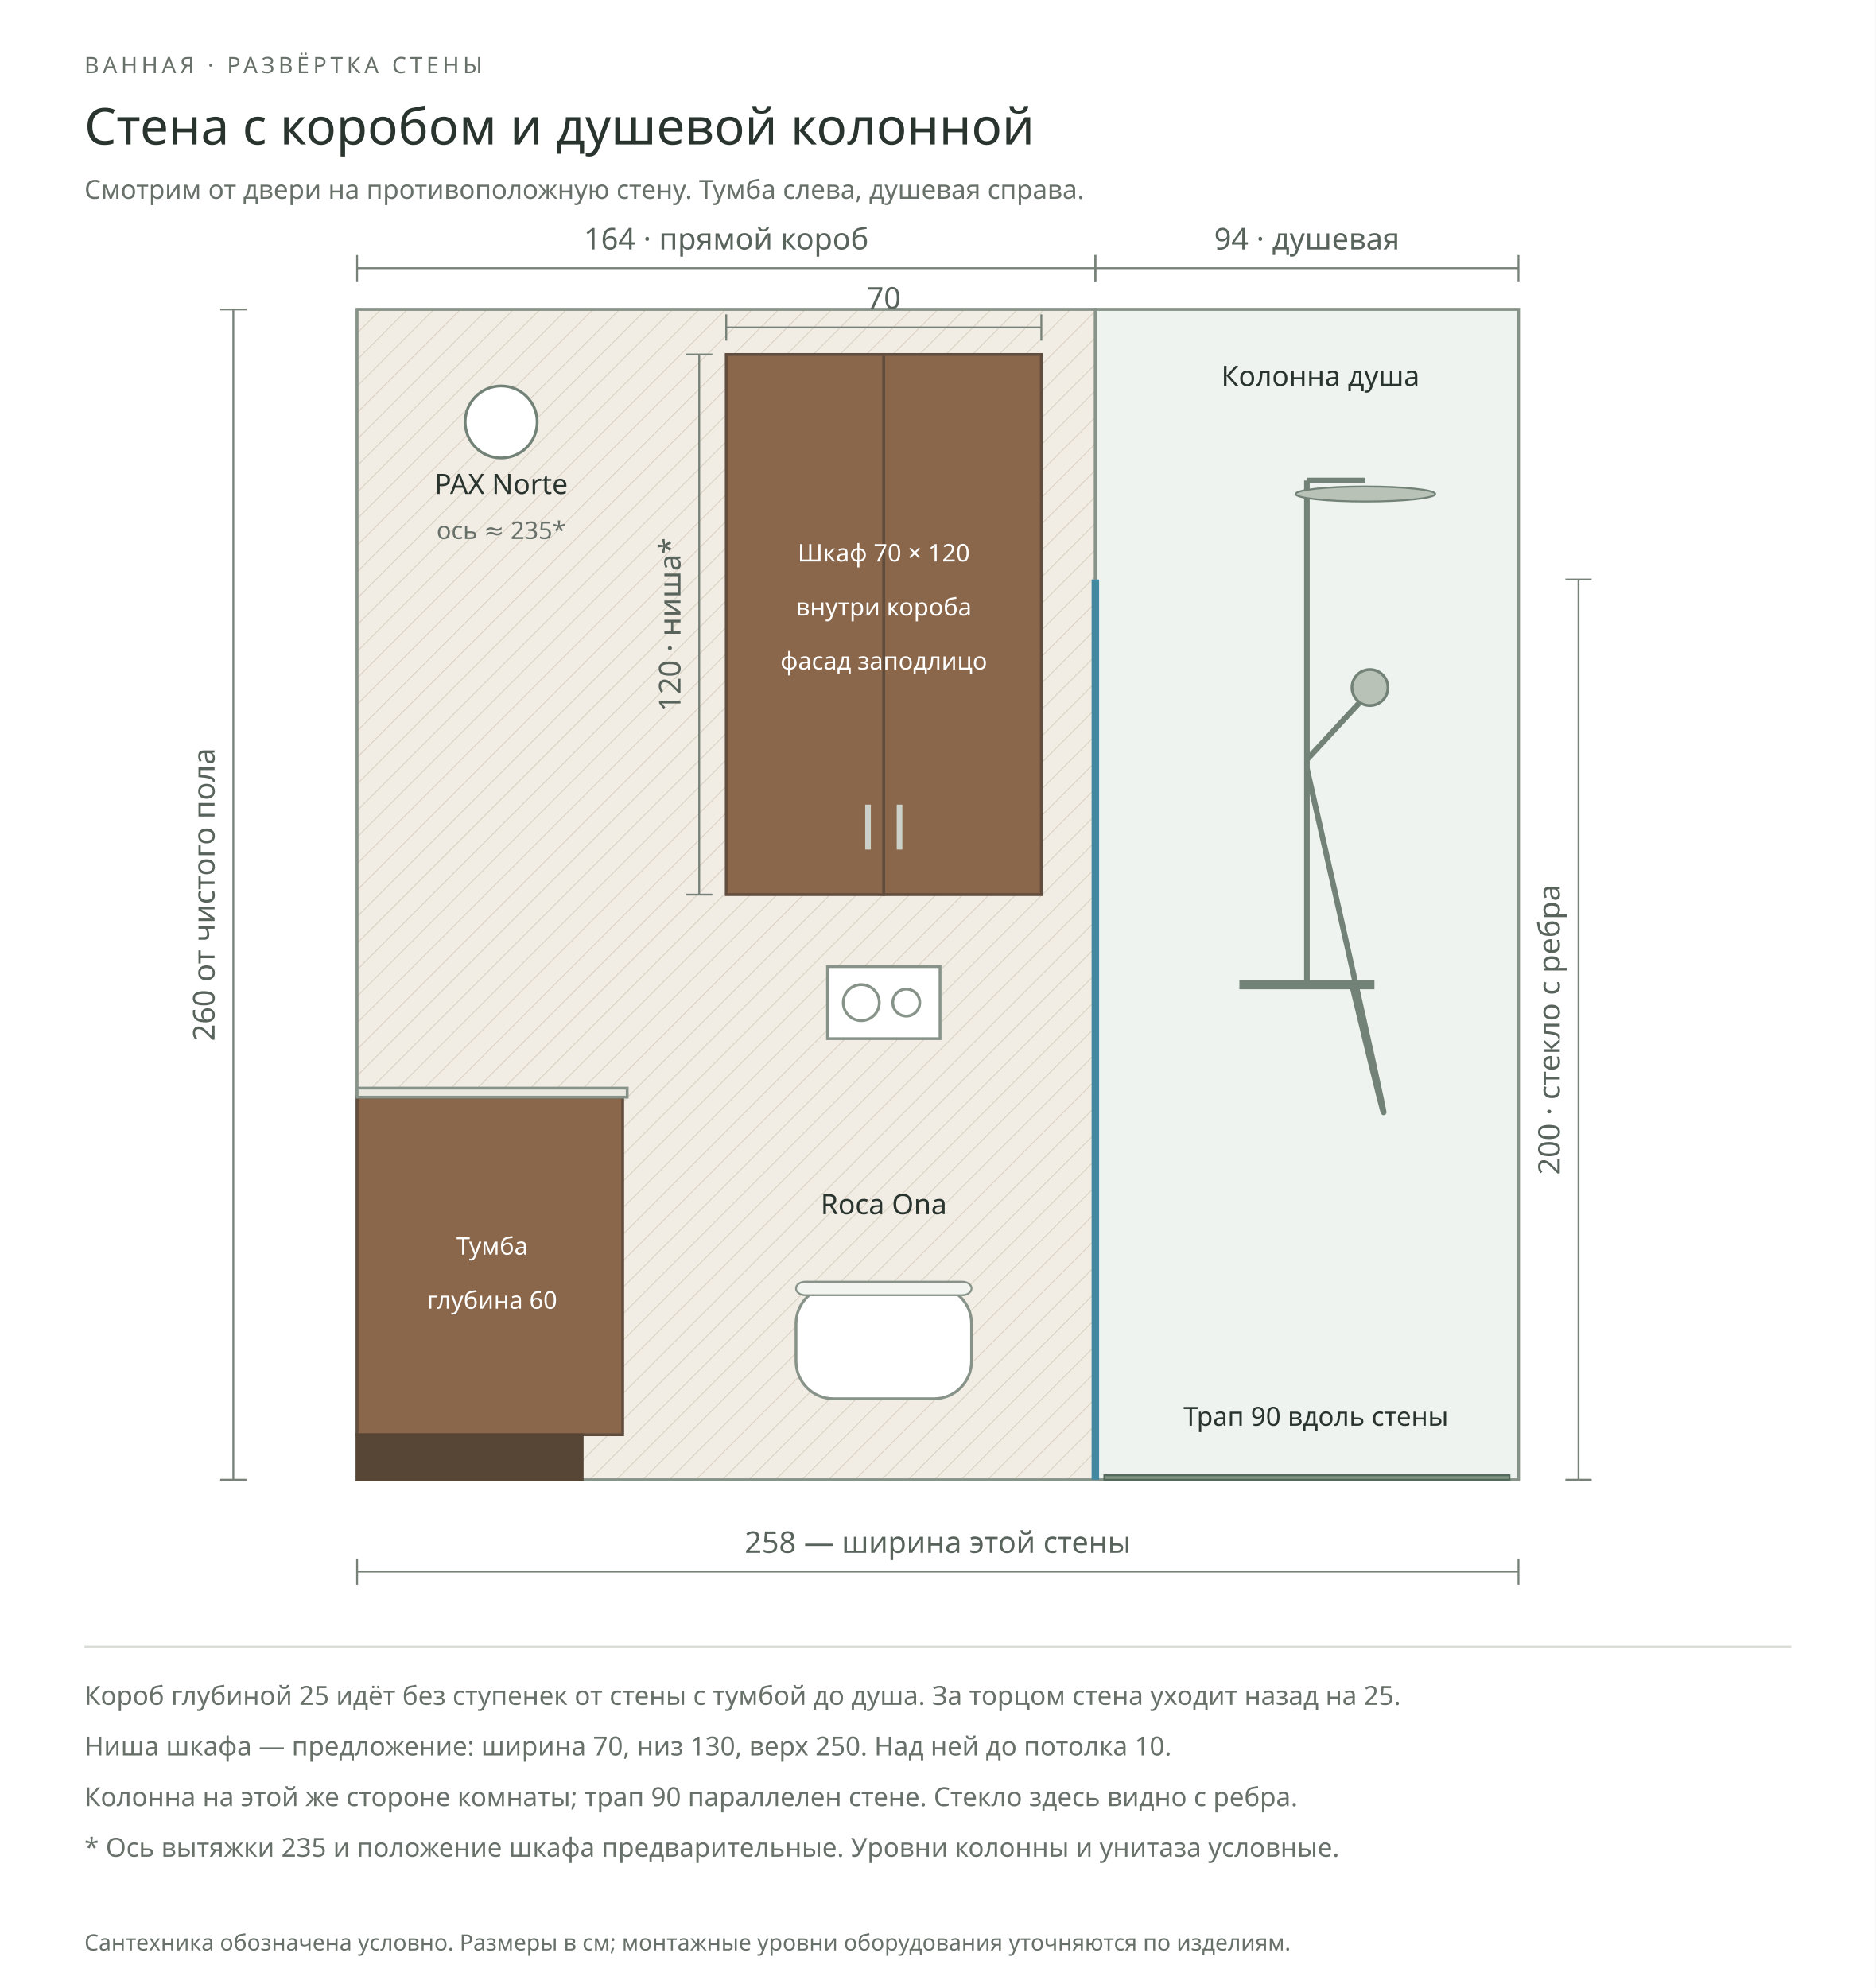
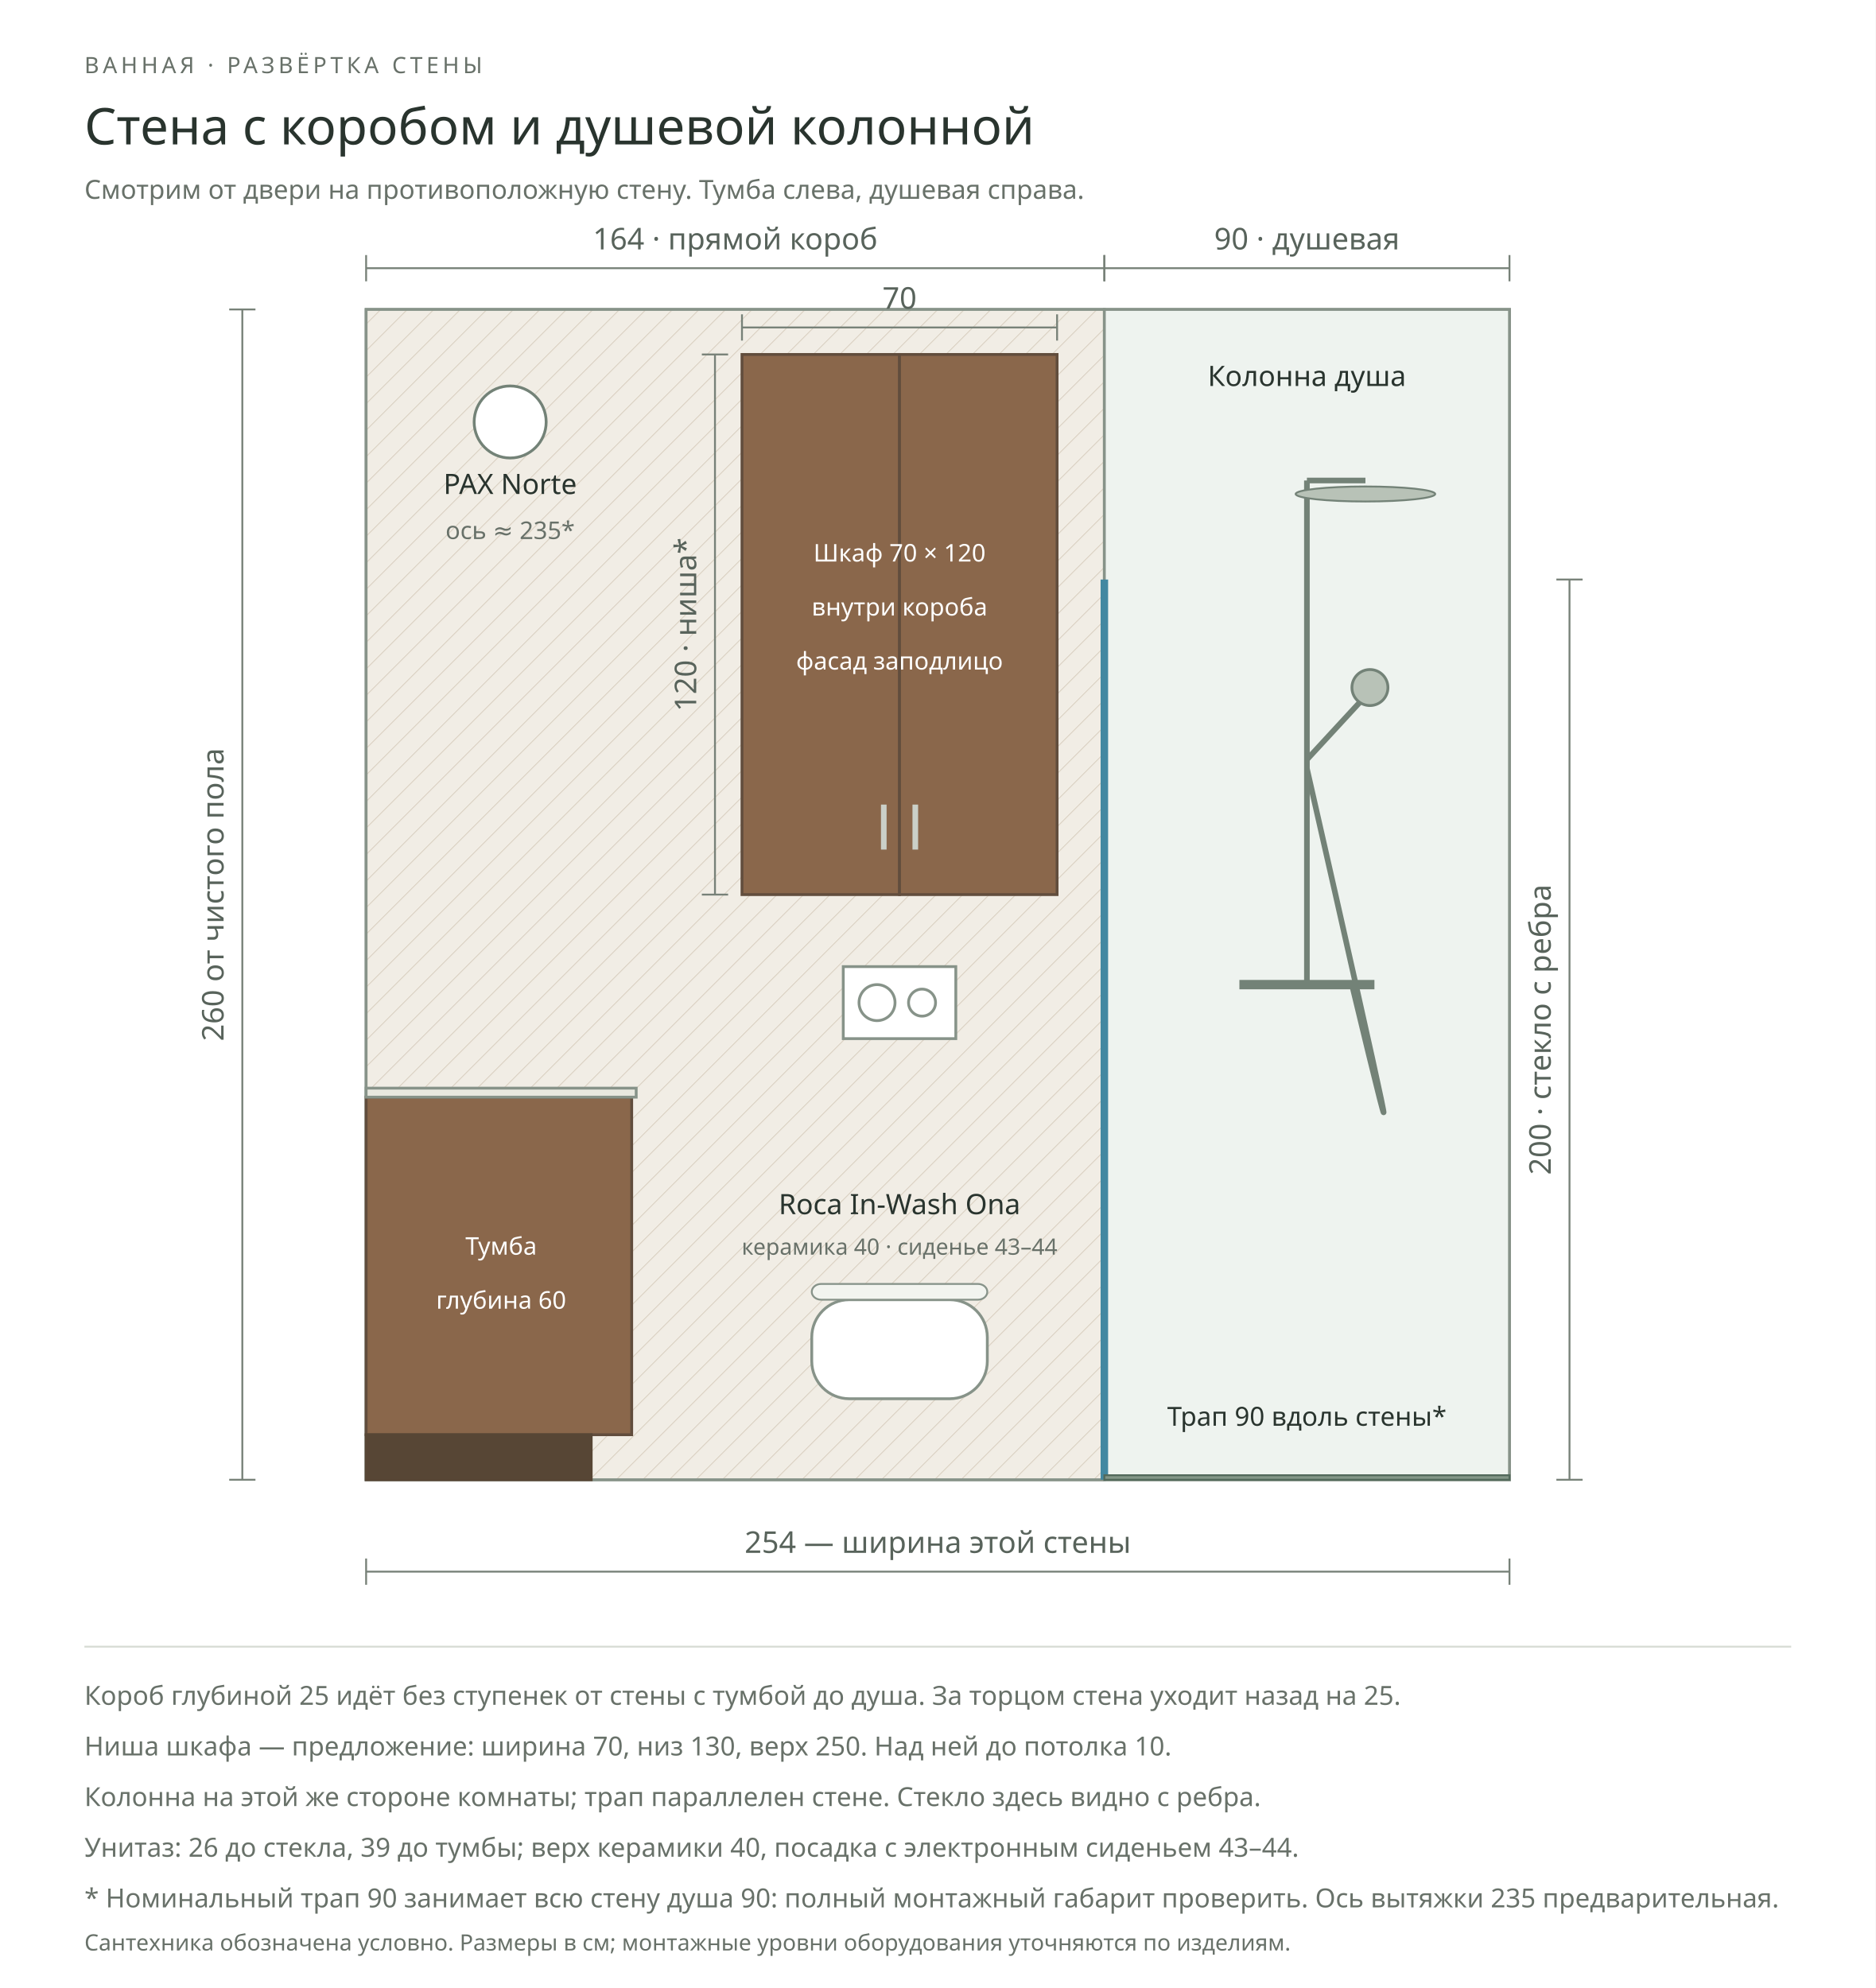
<svg xmlns="http://www.w3.org/2000/svg" width="1000" height="1060" viewBox="0 0 1000 1060" role="img" aria-labelledby="title desc">
  <defs>
    <pattern id="hatch" width="10" height="10" patternUnits="userSpaceOnUse" patternTransform="rotate(45)">
      <rect width="10" height="10" fill="#f1ede5" />
      <path d="M0 0V10" stroke="#dbd2c4" />
    </pattern>
  </defs>
  <style>text{font-family:'Segoe UI',sans-serif;fill:#29342e}.small{font-size:14px}.dim{fill:none;stroke:#778178;stroke-width:1}.dimtext{font-size:16px;fill:#58635b}.muted{fill:#687169}.blue{fill:#286b81}.projection{fill:none;stroke:#8e9d94;stroke-width:1.5;stroke-dasharray:6 5}.woodtext{fill:#fff;font-size:13px}.metal{fill:none;stroke:#738277;stroke-width:3}</style>
  <rect width="1000" height="1060" fill="#fff" />
  <text x="45" y="39" font-size="12" letter-spacing="2" class="muted">ВАННАЯ · РАЗВЁРТКА СТЕНЫ</text>
  <text x="45" y="77" font-size="27">Стена с коробом и душевой колонной</text>
  <text x="45" y="106" class="small muted">Смотрим от двери на противоположную стену. Тумба слева, душевая справа.</text>
-   <rect x="190.4" y="165" width="619.2" height="624" rx="0" fill="#faf9f5" stroke="#879389" stroke-width="1.5" class="" />
-   <rect x="190.4" y="165" width="393.6" height="624" rx="0" fill="url(#hatch)" stroke="#879389" stroke-width="1.5" class="" />
-   <rect x="584" y="165" width="225.6" height="624" rx="0" fill="#eef3ef" stroke="#879389" stroke-width="1.5" class="" />
-   <rect x="190.4" y="585" width="141.6" height="180" rx="0" fill="#8a674b" stroke="#614d3d" stroke-width="1.5" class="" />
-   <rect x="190.4" y="765" width="120" height="24" rx="0" fill="#574635" stroke="#574635" stroke-width="1.5" class="" />
-   <rect x="190.4" y="580.2" width="144" height="4.8" rx="0" fill="#e8e8df" stroke="#879389" stroke-width="1.5" class="" />
-   <text x="262.4" y="669" font-size="16" class="woodtext" text-anchor="middle">Тумба</text>
-   <text x="262.4" y="697.8" font-size="13" class="woodtext" text-anchor="middle">глубина 60</text>
-   <circle cx="267.2" cy="225" r="19.2" fill="#fff" stroke="#738277" stroke-width="1.5" />
-   <text x="267.2" y="263.4" font-size="15" class="" text-anchor="middle">PAX Norte</text>
-   <text x="267.2" y="287.4" font-size="13" class="muted" text-anchor="middle">ось ≈ 235*</text>
-   <rect x="387.2" y="189" width="84" height="288" rx="0" fill="#8a674b" stroke="#614d3d" stroke-width="1.5" class="" />
-   <rect x="471.2" y="189" width="84" height="288" rx="0" fill="#8a674b" stroke="#614d3d" stroke-width="1.5" class="" />
-   <path d="M462.8 453L462.8 429" fill="none" stroke="#cbd0c8" stroke-width="3" class="" />
-   <path d="M479.6 453L479.6 429" fill="none" stroke="#cbd0c8" stroke-width="3" class="" />
-   <text x="471.2" y="299.4" font-size="15" class="woodtext" text-anchor="middle">Шкаф 70 × 120</text>
-   <text x="471.2" y="328.2" font-size="13" class="woodtext" text-anchor="middle">внутри короба</text>
-   <text x="471.2" y="357" font-size="13" class="woodtext" text-anchor="middle">фасад заподлицо</text>
-   <path d="M387.2 167.6V181.6M555.2 167.6V181.6M387.2 174.6H555.2" class="dim" />
-   <text x="471.2" y="164.6" class="dimtext" text-anchor="middle">70</text>
-   <path d="M365.8 477H379.8M365.8 189H379.8M372.8 477V189" class="dim" />
-   <text x="362.8" y="333" class="dimtext" text-anchor="middle" transform="rotate(-90 362.8 333)">120 · ниша*</text>
-   <rect x="441.2" y="515.4" width="60" height="38.4" rx="0" fill="#fff" stroke="#879389" stroke-width="1.5" class="" />
-   <circle cx="459.2" cy="534.6" r="9.6" fill="none" stroke="#879389" stroke-width="1.5" />
-   <circle cx="483.2" cy="534.6" r="7.2" fill="none" stroke="#879389" stroke-width="1.5" />
-   <rect x="424.4" y="685.8" width="93.6" height="60" rx="20" fill="#fff" stroke="#879389" stroke-width="1.5" class="" />
-   <rect x="424.4" y="683.4" width="93.6" height="7.2" rx="5" fill="#f2f4ef" stroke="#879389" stroke-width="1" class="" />
-   <text x="471.2" y="647.4" font-size="15" class="" text-anchor="middle">Roca Ona</text>
+   <rect x="195.2" y="165" width="609.6" height="624" rx="0" fill="#faf9f5" stroke="#879389" stroke-width="1.5" class="" />
+   <rect x="195.2" y="165" width="393.6" height="624" rx="0" fill="url(#hatch)" stroke="#879389" stroke-width="1.5" class="" />
+   <rect x="588.8" y="165" width="216" height="624" rx="0" fill="#eef3ef" stroke="#879389" stroke-width="1.5" class="" />
+   <rect x="195.2" y="585" width="141.6" height="180" rx="0" fill="#8a674b" stroke="#614d3d" stroke-width="1.5" class="" />
+   <rect x="195.2" y="765" width="120" height="24" rx="0" fill="#574635" stroke="#574635" stroke-width="1.5" class="" />
+   <rect x="195.2" y="580.2" width="144" height="4.8" rx="0" fill="#e8e8df" stroke="#879389" stroke-width="1.5" class="" />
+   <text x="267.2" y="669" font-size="16" class="woodtext" text-anchor="middle">Тумба</text>
+   <text x="267.2" y="697.8" font-size="13" class="woodtext" text-anchor="middle">глубина 60</text>
+   <circle cx="272" cy="225" r="19.2" fill="#fff" stroke="#738277" stroke-width="1.5" />
+   <text x="272" y="263.4" font-size="15" class="" text-anchor="middle">PAX Norte</text>
+   <text x="272" y="287.4" font-size="13" class="muted" text-anchor="middle">ось ≈ 235*</text>
+   <rect x="395.6" y="189" width="84" height="288" rx="0" fill="#8a674b" stroke="#614d3d" stroke-width="1.5" class="" />
+   <rect x="479.6" y="189" width="84" height="288" rx="0" fill="#8a674b" stroke="#614d3d" stroke-width="1.5" class="" />
+   <path d="M471.2 453L471.2 429" fill="none" stroke="#cbd0c8" stroke-width="3" class="" />
+   <path d="M488 453L488 429" fill="none" stroke="#cbd0c8" stroke-width="3" class="" />
+   <text x="479.6" y="299.4" font-size="15" class="woodtext" text-anchor="middle">Шкаф 70 × 120</text>
+   <text x="479.6" y="328.2" font-size="13" class="woodtext" text-anchor="middle">внутри короба</text>
+   <text x="479.6" y="357" font-size="13" class="woodtext" text-anchor="middle">фасад заподлицо</text>
+   <path d="M395.6 167.6V181.6M563.6 167.6V181.6M395.6 174.6H563.6" class="dim" />
+   <text x="479.6" y="164.6" class="dimtext" text-anchor="middle">70</text>
+   <path d="M374.2 477H388.2M374.2 189H388.2M381.2 477V189" class="dim" />
+   <text x="371.2" y="333" class="dimtext" text-anchor="middle" transform="rotate(-90 371.2 333)">120 · ниша*</text>
+   <rect x="449.6" y="515.4" width="60" height="38.4" rx="0" fill="#fff" stroke="#879389" stroke-width="1.5" class="" />
+   <circle cx="467.6" cy="534.6" r="9.6" fill="none" stroke="#879389" stroke-width="1.5" />
+   <circle cx="491.6" cy="534.6" r="7.2" fill="none" stroke="#879389" stroke-width="1.5" />
+   <rect x="432.8" y="693" width="93.6" height="52.8" rx="20" fill="#fff" stroke="#879389" stroke-width="1.5" class="" />
+   <rect x="432.8" y="684.6" width="93.6" height="8.4" rx="5" fill="#f2f4ef" stroke="#879389" stroke-width="1" class="" />
+   <text x="479.6" y="647.4" font-size="15" class="" text-anchor="middle">Roca In-Wash Ona</text>
+   <text x="479.6" y="669" font-size="12" class="muted" text-anchor="middle">керамика 40 · сиденье 43–44</text>
  <path d="M696.8 525L696.8 256.2" fill="none" stroke="#738277" stroke-width="3" class="" />
  <path d="M660.8 525L732.8 525" fill="none" stroke="#738277" stroke-width="5" class="" />
  <path d="M696.8 256.2L728 256.2" fill="none" stroke="#738277" stroke-width="3" class="" />
  <ellipse cx="728" cy="263.4" rx="37.2" ry="4" fill="#b8c2b7" stroke="#738277" />
  <path d="M696.8 405L725.6 373.8" fill="none" stroke="#738277" stroke-width="3" class="" />
  <circle cx="730.4" cy="366.6" r="9.6" fill="#b8c2b7" stroke="#738277" stroke-width="1.5" />
  <path d="M696.8 409.8 Q764 705 720.8 525" class="metal" />
-   <text x="704" y="205.8" font-size="15" class="" text-anchor="middle">Колонна душа</text>
-   <path d="M584 789L584 309" fill="none" stroke="#4388a1" stroke-width="4" class="" />
+   <text x="696.8" y="205.8" font-size="15" class="" text-anchor="middle">Колонна душа</text>
+   <path d="M588.8 789L588.8 309" fill="none" stroke="#4388a1" stroke-width="4" class="" />
  <rect x="588.8" y="786.6" width="216" height="2.4" rx="0" fill="#839687" stroke="#52695b" stroke-width="1" class="" />
-   <text x="701.6" y="760.2" font-size="14" class="" text-anchor="middle">Трап 90 вдоль стены</text>
-   <path d="M190.4 136V150M584 136V150M190.4 143H584" class="dim" />
-   <text x="387.2" y="133" class="dimtext" text-anchor="middle">164 · прямой короб</text>
-   <path d="M584 136V150M809.6 136V150M584 143H809.6" class="dim" />
-   <text x="696.8" y="133" class="dimtext" text-anchor="middle">94 · душевая</text>
-   <path d="M834.6 789H848.6M834.6 309H848.6M841.6 789V309" class="dim" />
-   <text x="831.6" y="549" class="dimtext" text-anchor="middle" transform="rotate(-90 831.6 549)">200 · стекло с ребра</text>
-   <path d="M117.4 789H131.4M117.4 165H131.4M124.4 789V165" class="dim" />
-   <text x="114.4" y="477" class="dimtext" text-anchor="middle" transform="rotate(-90 114.4 477)">260 от чистого пола</text>
-   <path d="M190.4 831V845M809.6 831V845M190.4 838H809.6" class="dim" />
-   <text x="500" y="828" class="dimtext" text-anchor="middle">258 — ширина этой стены</text>
+   <text x="696.8" y="760.2" font-size="14" class="" text-anchor="middle">Трап 90 вдоль стены*</text>
+   <path d="M195.2 136V150M588.8 136V150M195.2 143H588.8" class="dim" />
+   <text x="392" y="133" class="dimtext" text-anchor="middle">164 · прямой короб</text>
+   <path d="M588.8 136V150M804.8 136V150M588.8 143H804.8" class="dim" />
+   <text x="696.8" y="133" class="dimtext" text-anchor="middle">90 · душевая</text>
+   <path d="M829.8 789H843.8M829.8 309H843.8M836.8 789V309" class="dim" />
+   <text x="826.8" y="549" class="dimtext" text-anchor="middle" transform="rotate(-90 826.8 549)">200 · стекло с ребра</text>
+   <path d="M122.2 789H136.2M122.2 165H136.2M129.2 789V165" class="dim" />
+   <text x="119.2" y="477" class="dimtext" text-anchor="middle" transform="rotate(-90 119.2 477)">260 от чистого пола</text>
+   <path d="M195.2 831V845M804.8 831V845M195.2 838H804.8" class="dim" />
+   <text x="500" y="828" class="dimtext" text-anchor="middle">254 — ширина этой стены</text>
  <path d="M45 878H955" stroke="#d8dcd5" />
  <text x="45" y="909" font-size="14" class="muted">Короб глубиной 25 идёт без ступенек от стены с тумбой до душа. За торцом стена уходит назад на 25.</text>
  <text x="45" y="936" font-size="14" class="muted">Ниша шкафа — предложение: ширина 70, низ 130, верх 250. Над ней до потолка 10.</text>
-   <text x="45" y="963" font-size="14" class="muted">Колонна на этой же стороне комнаты; трап 90 параллелен стене. Стекло здесь видно с ребра.</text>
-   <text x="45" y="990" font-size="14" class="muted">* Ось вытяжки 235 и положение шкафа предварительные. Уровни колонны и унитаза условные.</text>
+   <text x="45" y="963" font-size="14" class="muted">Колонна на этой же стороне комнаты; трап параллелен стене. Стекло здесь видно с ребра.</text>
+   <text x="45" y="990" font-size="14" class="muted">Унитаз: 26 до стекла, 39 до тумбы; верх керамики 40, посадка с электронным сиденьем 43–44.</text>
+   <text x="45" y="1017" font-size="14" class="muted">* Номинальный трап 90 занимает всю стену душа 90: полный монтажный габарит проверить. Ось вытяжки 235 предварительная.</text>
  <text x="45" y="1040" font-size="12" class="muted">Сантехника обозначена условно. Размеры в см; монтажные уровни оборудования уточняются по изделиям.</text>
</svg>
